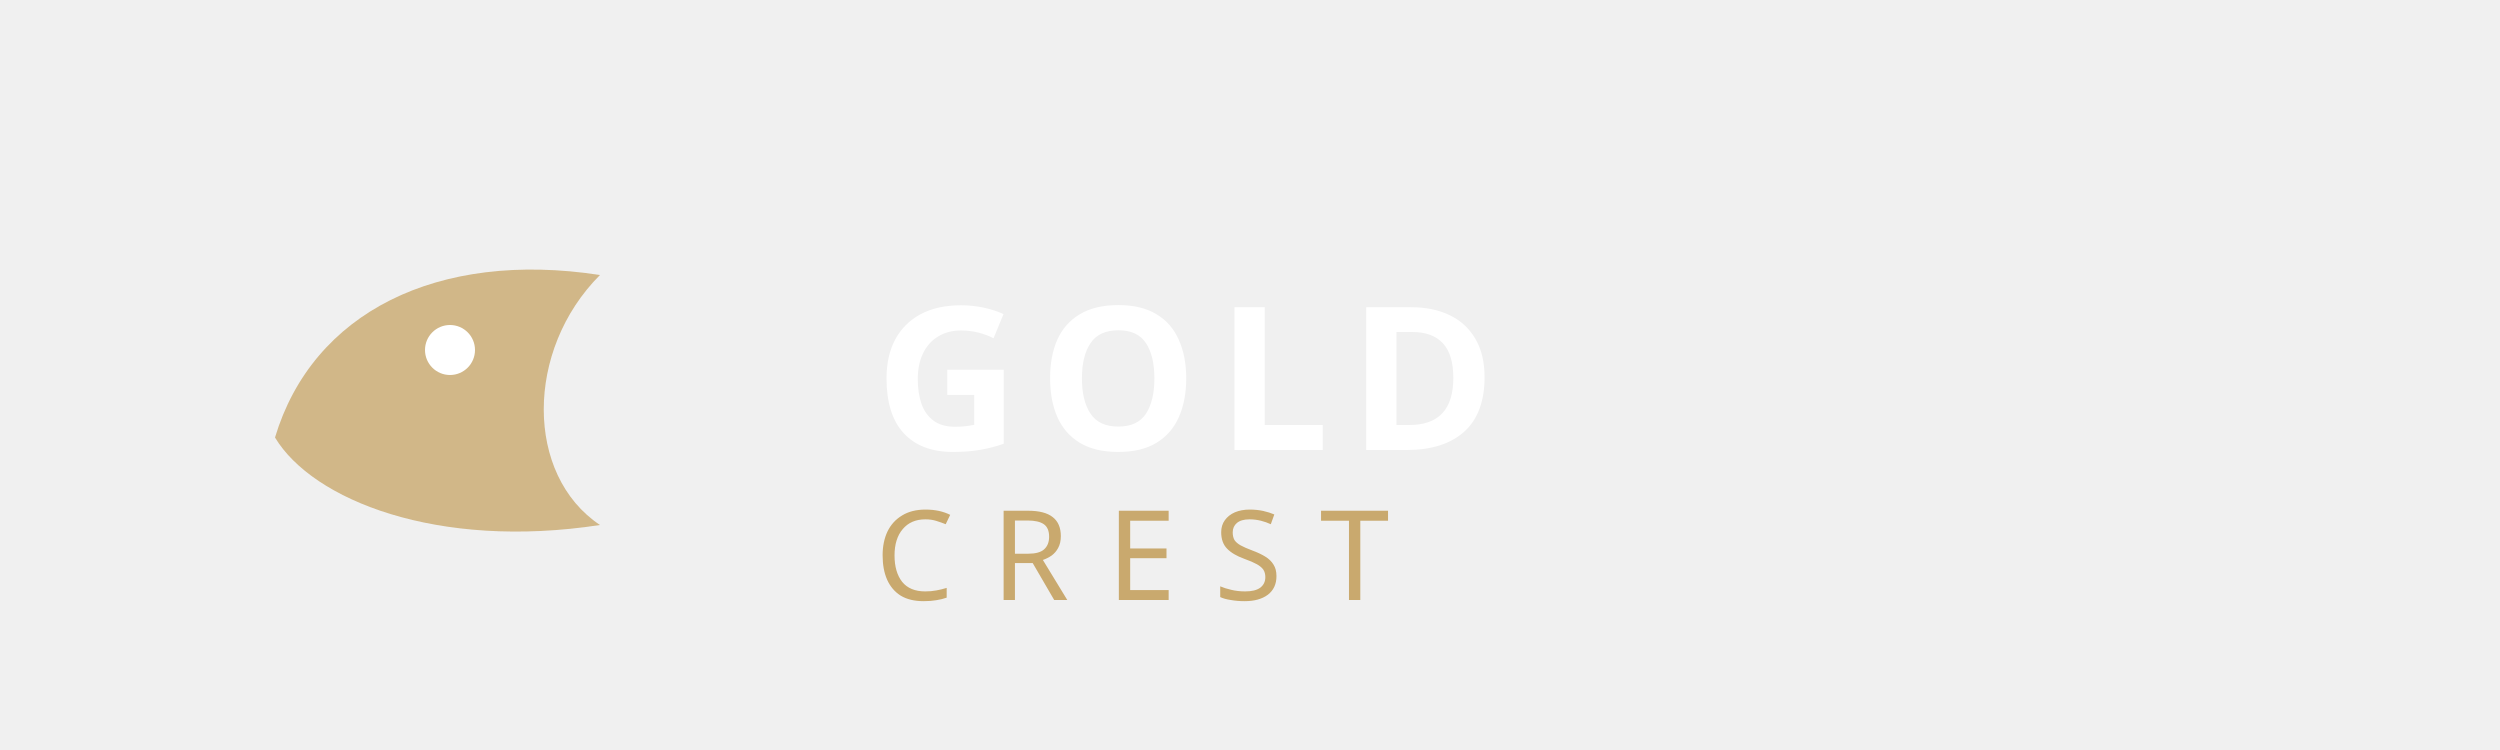
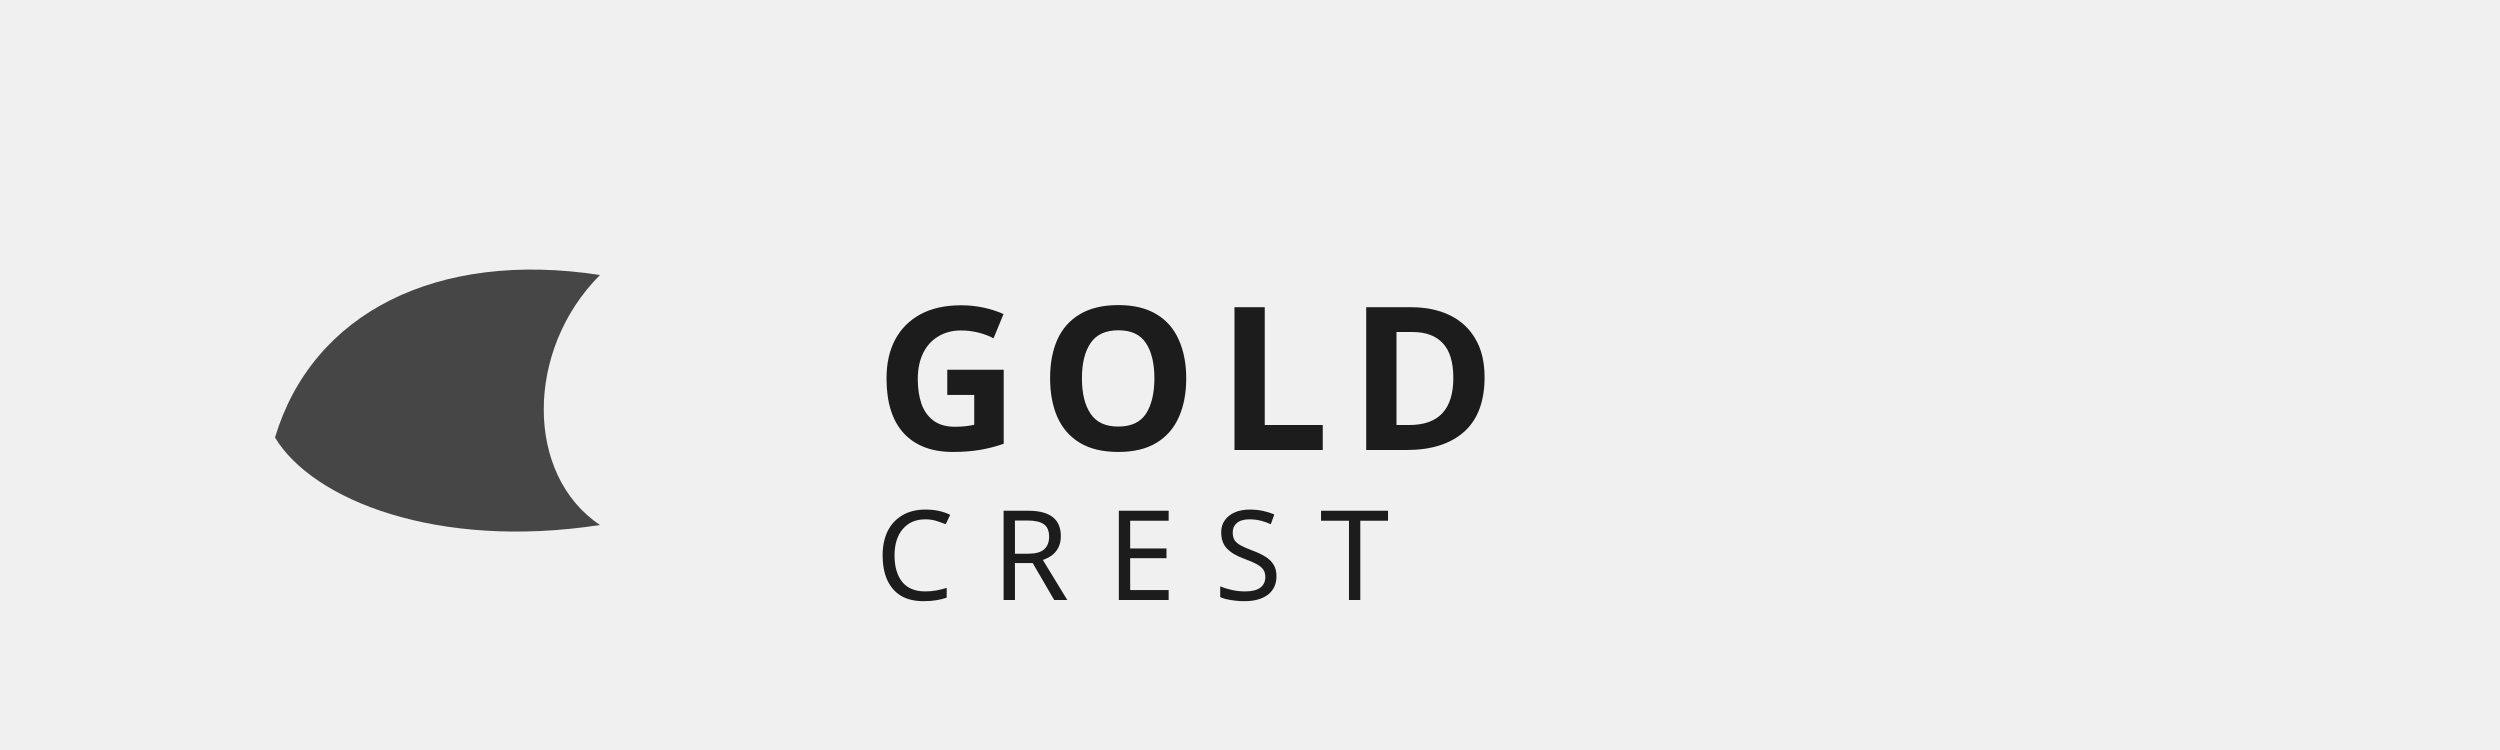
<svg xmlns="http://www.w3.org/2000/svg" viewBox="0 0 200 60" width="100%" height="100%">
-   <path d="M22,35 C25,25 35,20 48,22 C42,28 42,38 48,42 C35,44 25,40 22,35 Z" fill="#c9a96e" opacity="0.8" />
-   <circle cx="36" cy="28" r="2" fill="#ffffff" />
-   <text x="70" y="36" font-family="'Manrope', sans-serif" font-size="16" font-weight="700" fill="#ffffff" letter-spacing="1.5">GOLD</text>
-   <text x="70" y="48" font-family="'Manrope', sans-serif" font-size="10" font-weight="500" fill="#c9a96e" letter-spacing="3">CREST</text>
+   <path d="M22,35 C25,25 35,20 48,22 C42,28 42,38 48,42 C35,44 25,40 22,35 Z" fill="#1c1c1c" opacity="0.8" />
+   <text x="70" y="36" font-family="'Manrope', sans-serif" font-size="16" font-weight="700" fill="#1c1c1c" letter-spacing="1.5">GOLD</text>
+   <text x="70" y="48" font-family="'Manrope', sans-serif" font-size="10" font-weight="500" fill="#1c1c1c" letter-spacing="3">CREST</text>
</svg>
